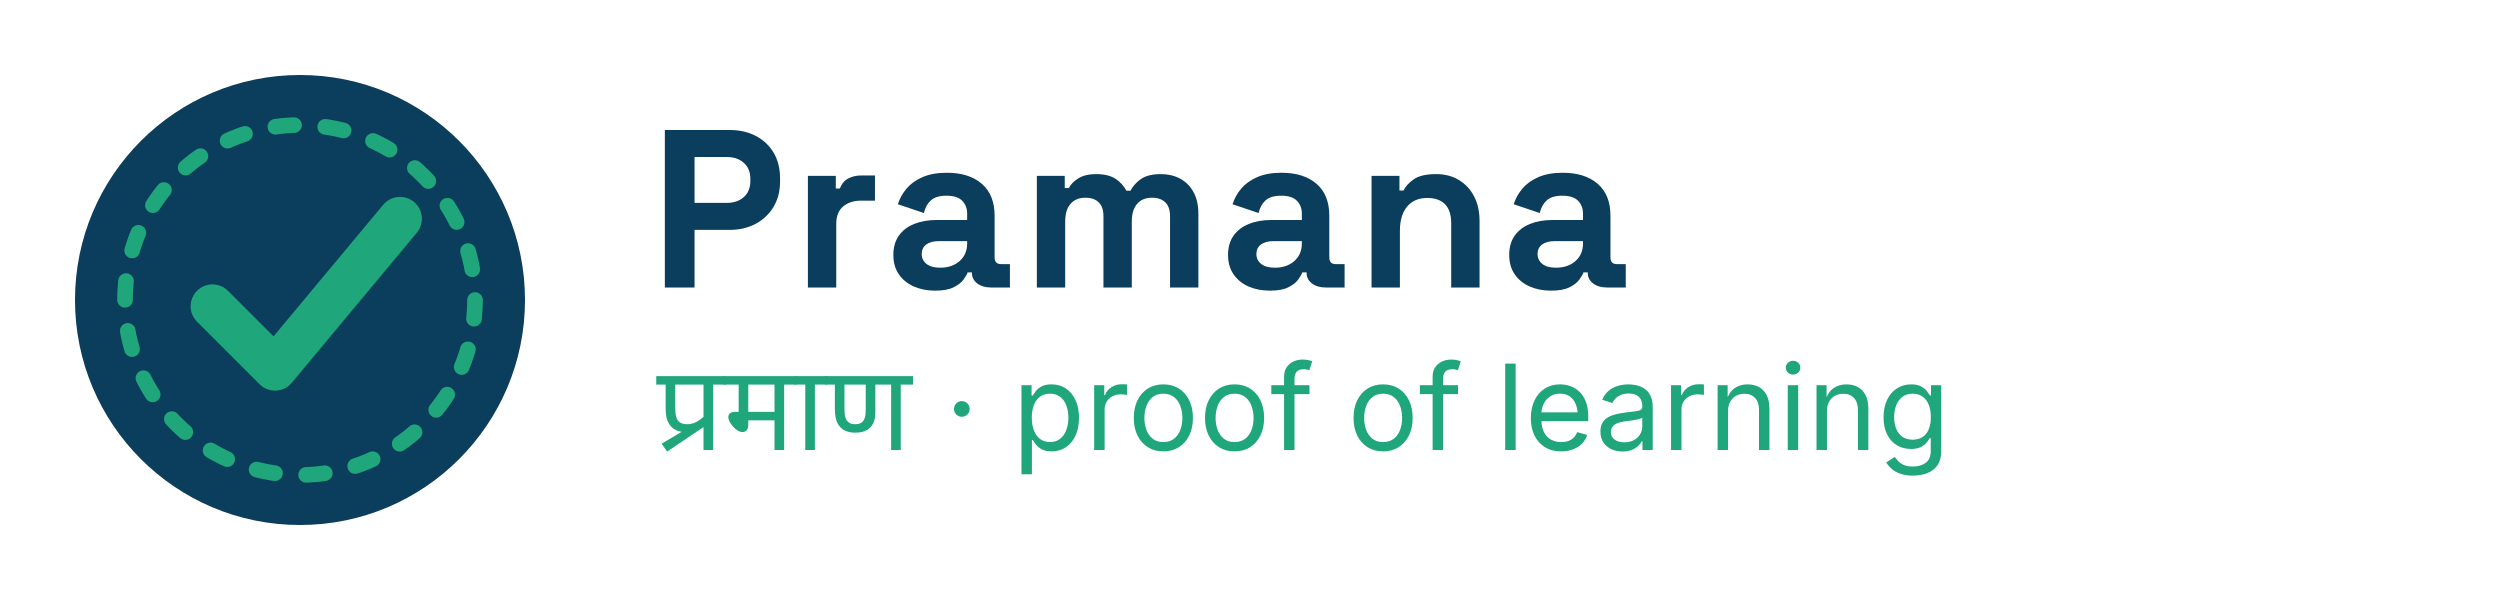
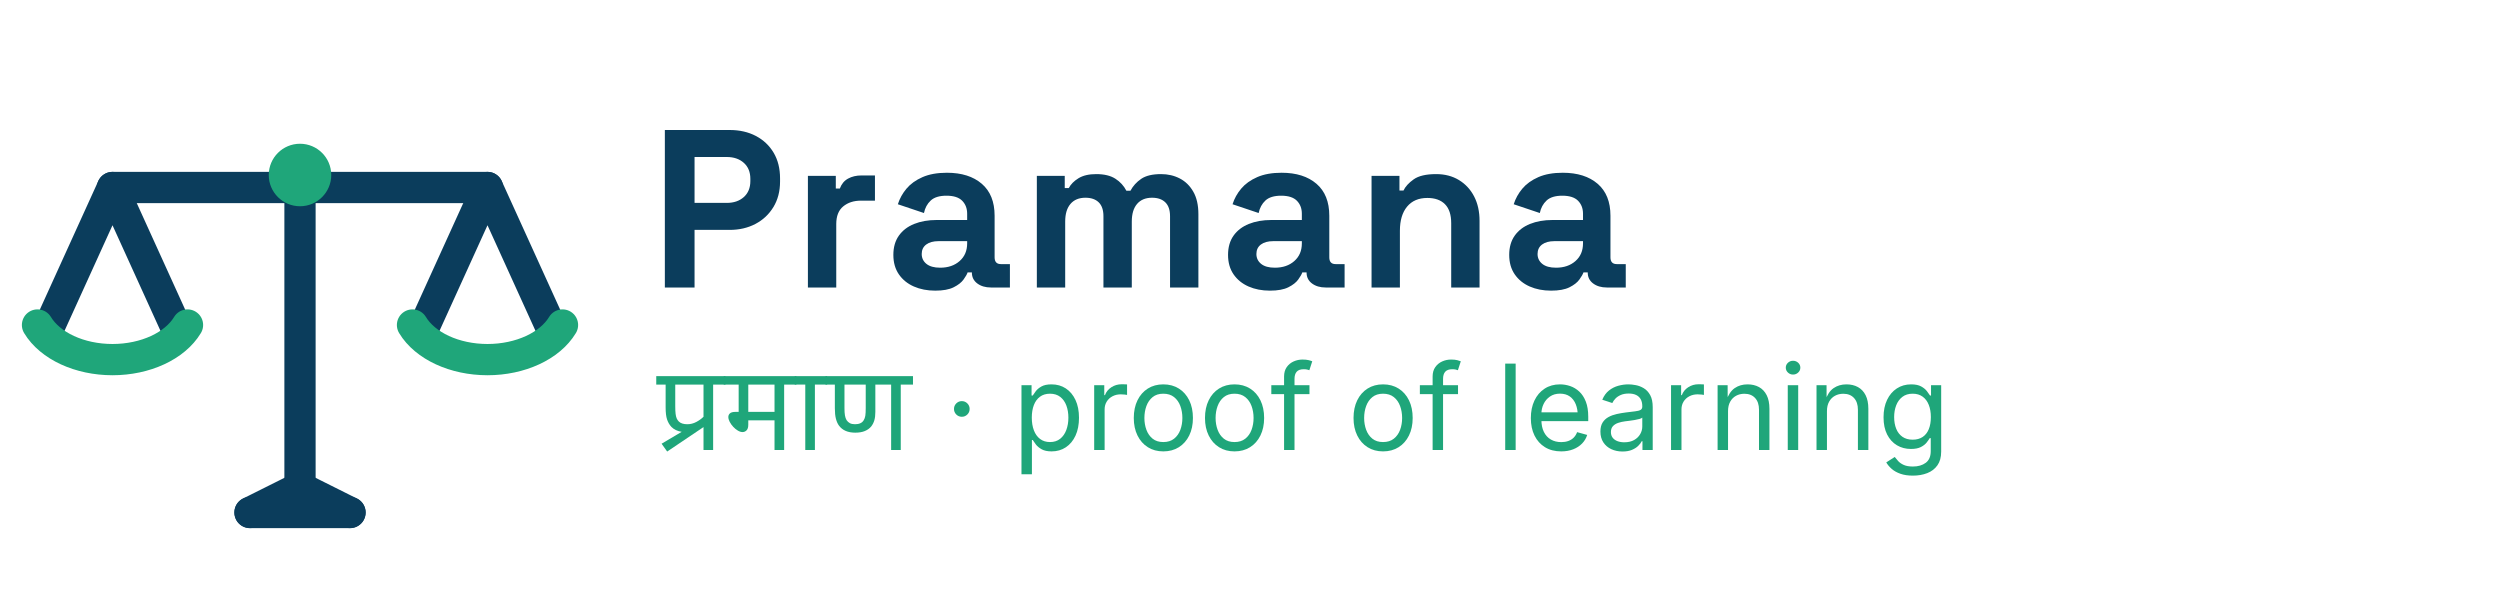
<svg xmlns="http://www.w3.org/2000/svg" viewBox="0 0 400 96" width="400" height="96" role="img" aria-label="Pramana">
-   <g>
-     <circle cx="48" cy="48" r="36" fill="#0B3D5C" />
-     <circle cx="48" cy="48" r="28" fill="none" stroke="#1FA67A" stroke-width="2.5" stroke-dasharray="3 5" stroke-linecap="round" />
-     <path d="M34 49 L44 59 L64 35" fill="none" stroke="#1FA67A" stroke-width="7" stroke-linecap="round" stroke-linejoin="round" />
+   <g fill="none" stroke="#0B3D5C" stroke-width="5" stroke-linecap="round" stroke-linejoin="round">
+     <path d="M48 30 L48 78" />
+     <path d="M18 30 L78 30" />
+     <path d="M18 30 L8 52 M18 30 L28 52" />
+     <path d="M78 30 L68 52 M78 30 L88 52" />
+     <path d="M40 82 L56 82" />
+     <path d="M48 78 L40 82 M48 78 L56 82" />
  </g>
+   <path d="M6 52 A13 9 0 0 0 30 52" fill="none" stroke="#1FA67A" stroke-width="5" stroke-linecap="round" />
+   <path d="M66 52 A13 9 0 0 0 90 52" fill="none" stroke="#1FA67A" stroke-width="5" stroke-linecap="round" />
+   <circle cx="48" cy="28" r="5" fill="#1FA67A" />
  <g transform="translate(104.00 46.00) scale(0.036 -0.036)" fill="#0B3D5C">
    <path transform="translate(0.0 0.0)" d="M66 0V700H354Q420 700 470.5 673.5Q521 647 549.5 599.0Q578 551 578 485V471Q578 406 548.5 357.5Q519 309 468.5 282.5Q418 256 354 256H198V0ZM198 376H341Q388 376 417.0 402.0Q446 428 446 473V483Q446 528 417.0 554.0Q388 580 341 580H198Z" />
    <path transform="translate(631.8 0.0)" d="M70 0V496H194V440H212Q223 470 248.5 484.0Q274 498 308 498H368V386H306Q258 386 227.0 360.5Q196 335 196 282V0Z" />
    <path transform="translate(1043.6 0.0)" d="M224 -14Q171 -14 129.0 4.5Q87 23 62.5 58.5Q38 94 38 145Q38 196 62.5 230.5Q87 265 130.5 282.5Q174 300 230 300H366V328Q366 363 344.0 385.5Q322 408 274 408Q227 408 204.0 386.5Q181 365 174 331L58 370Q70 408 96.5 439.5Q123 471 167.5 490.5Q212 510 276 510Q374 510 431.0 461.0Q488 412 488 319V134Q488 104 516 104H556V0H472Q435 0 411.0 18.0Q387 36 387 66V67H368Q364 55 350.0 35.5Q336 16 306.0 1.0Q276 -14 224 -14ZM246 88Q299 88 332.5 117.5Q366 147 366 196V206H239Q204 206 184.0 191.0Q164 176 164 149Q164 122 185.0 105.0Q206 88 246 88Z" />
    <path transform="translate(1649.3 0.0)" d="M70 0V496H194V442H212Q225 467 255.0 485.5Q285 504 334 504Q387 504 419.0 483.5Q451 463 468 430H486Q503 462 534.0 483.0Q565 504 622 504Q668 504 705.5 484.5Q743 465 765.5 425.5Q788 386 788 326V0H662V317Q662 358 641.0 378.5Q620 399 582 399Q539 399 515.5 371.5Q492 344 492 293V0H366V317Q366 358 345.0 378.5Q324 399 286 399Q243 399 219.5 371.5Q196 344 196 293V0Z" />
    <path transform="translate(2531.1 0.0)" d="M224 -14Q171 -14 129.0 4.5Q87 23 62.5 58.5Q38 94 38 145Q38 196 62.5 230.5Q87 265 130.5 282.5Q174 300 230 300H366V328Q366 363 344.0 385.5Q322 408 274 408Q227 408 204.0 386.5Q181 365 174 331L58 370Q70 408 96.5 439.5Q123 471 167.5 490.5Q212 510 276 510Q374 510 431.0 461.0Q488 412 488 319V134Q488 104 516 104H556V0H472Q435 0 411.0 18.0Q387 36 387 66V67H368Q364 55 350.0 35.5Q336 16 306.0 1.0Q276 -14 224 -14ZM246 88Q299 88 332.5 117.5Q366 147 366 196V206H239Q204 206 184.0 191.0Q164 176 164 149Q164 122 185.0 105.0Q206 88 246 88Z" />
    <path transform="translate(3136.9 0.0)" d="M70 0V496H194V431H212Q224 457 257.0 480.5Q290 504 357 504Q415 504 458.5 477.5Q502 451 526.0 404.5Q550 358 550 296V0H424V286Q424 342 396.5 370.0Q369 398 318 398Q260 398 228.0 359.5Q196 321 196 252V0Z" />
    <path transform="translate(3780.7 0.0)" d="M224 -14Q171 -14 129.0 4.5Q87 23 62.5 58.5Q38 94 38 145Q38 196 62.5 230.5Q87 265 130.5 282.5Q174 300 230 300H366V328Q366 363 344.0 385.5Q322 408 274 408Q227 408 204.0 386.5Q181 365 174 331L58 370Q70 408 96.5 439.5Q123 471 167.5 490.5Q212 510 276 510Q374 510 431.0 461.0Q488 412 488 319V134Q488 104 516 104H556V0H472Q435 0 411.0 18.0Q387 36 387 66V67H368Q364 55 350.0 35.5Q336 16 306.0 1.0Q276 -14 224 -14ZM246 88Q299 88 332.5 117.5Q366 147 366 196V206H239Q204 206 184.0 191.0Q164 176 164 149Q164 122 185.0 105.0Q206 88 246 88Z" />
  </g>
  <g transform="translate(105.00 72.00) scale(0.019 -0.019)" fill="#1FA67A">
    <path transform="translate(0.0 0.0)" d="M45 53 214 153Q160 162 128 194Q103 221 91.0 257.5Q79 294 79 358V551H0V622H583V551H479V0H398V193L92 -13ZM398 551H160V369Q160 328 163.0 304.0Q166 280 172.5 265.5Q179 251 190 240Q213 217 262 217Q301 217 337.0 236.0Q373 255 398 280Z" />
    <path transform="translate(568.0 0.0)" d="M509 551V0H428V250H207V213Q207 180 192.5 165.5Q178 151 159 151Q140 151 119.0 163.5Q98 176 80.0 195.5Q62 215 50.5 237.0Q39 259 39 278Q39 296 52.5 308.5Q66 321 100 321H126V551H0V622H612V551ZM428 551H207V321H428Z" />
    <path transform="translate(1166.0 0.0)" d="M170 551V0H89V551H0V622H273V551Z" />
    <path transform="translate(1425.0 0.0)" d="M634 551V0H553V551H420V321Q420 279 411.5 250.0Q403 221 385 198Q364 173 331.0 159.5Q298 146 251 146Q158 146 114 205Q97 228 88.0 263.0Q79 298 79 352V551H0V622H737V551ZM249 217Q301 217 321 249Q332 266 335.5 288.0Q339 310 339 353V551H160V353Q160 314 164.0 291.0Q168 268 178 251Q189 235 205.5 226.0Q222 217 249 217Z" />
  </g>
  <g transform="translate(145.81 72.00) scale(0.009277 -0.009277)" fill="#1FA67A">
    <path transform="translate(576.0 0.0)" d="M295 573Q239 573 199.5 612.5Q160 652 160 708Q160 764 199.5 803.5Q239 843 295 843Q351 843 390.5 803.5Q430 764 430 708Q430 652 390.5 612.5Q351 573 295 573Z" />
    <path transform="translate(1742.0 0.0)" d="M158 -418V1118H332V939H352Q371 969 405.0 1014.5Q439 1060 503.0 1096.0Q567 1132 676 1132Q816 1132 922.5 1062.0Q1029 992 1089.5 862.5Q1150 733 1150 556Q1150 378 1090.0 248.0Q1030 118 923.5 47.0Q817 -24 677 -24Q571 -24 506.0 12.5Q441 49 406.0 95.5Q371 142 352 173H338V-418ZM650 137Q755 137 825.5 193.5Q896 250 931.5 345.5Q967 441 967 558Q967 674 932.0 767.5Q897 861 826.5 916.0Q756 971 650 971Q547 971 477.0 919.0Q407 867 371.5 774.5Q336 682 336 558Q336 434 372.0 339.0Q408 244 478.5 190.5Q549 137 650 137Z" />
    <path transform="translate(2996.0 0.0)" d="M158 0V1118H332V946H344Q375 1031 454.5 1082.5Q534 1134 634 1134Q654 1134 681.5 1133.0Q709 1132 725 1131V950Q717 952 685.0 956.0Q653 960 617 960Q537 960 473.5 926.5Q410 893 374.0 834.5Q338 776 338 700V0Z" />
    <path transform="translate(3733.0 0.0)" d="M613 -24Q461 -24 346.5 48.0Q232 120 168.0 250.0Q104 380 104 552Q104 727 168.0 857.5Q232 988 346.5 1060.0Q461 1132 613 1132Q766 1132 881.0 1060.0Q996 988 1060.0 857.5Q1124 727 1124 552Q1124 380 1060.0 250.0Q996 120 881.0 48.0Q766 -24 613 -24ZM613 137Q726 137 799.0 195.0Q872 253 907.0 347.5Q942 442 942 552Q942 663 907.0 758.5Q872 854 799.0 912.5Q726 971 613 971Q501 971 429.0 912.5Q357 854 322.0 759.0Q287 664 287 552Q287 442 322.0 347.5Q357 253 429.0 195.0Q501 137 613 137Z" />
    <path transform="translate(4961.0 0.0)" d="M613 -24Q461 -24 346.5 48.0Q232 120 168.0 250.0Q104 380 104 552Q104 727 168.0 857.5Q232 988 346.5 1060.0Q461 1132 613 1132Q766 1132 881.0 1060.0Q996 988 1060.0 857.5Q1124 727 1124 552Q1124 380 1060.0 250.0Q996 120 881.0 48.0Q766 -24 613 -24ZM613 137Q726 137 799.0 195.0Q872 253 907.0 347.5Q942 442 942 552Q942 663 907.0 758.5Q872 854 799.0 912.5Q726 971 613 971Q501 971 429.0 912.5Q357 854 322.0 759.0Q287 664 287 552Q287 442 322.0 347.5Q357 253 429.0 195.0Q501 137 613 137Z" />
    <path transform="translate(6189.0 0.0)" d="M678 1118V964H20V1118ZM240 0V1267Q240 1364 285.5 1429.0Q331 1494 404.0 1527.0Q477 1560 558 1560Q622 1560 664.0 1549.5Q706 1539 726 1530L676 1376Q662 1381 639.5 1387.0Q617 1393 579 1393Q496 1393 458.0 1350.5Q420 1308 420 1227V0Z" />
    <path transform="translate(7523.0 0.0)" d="M613 -24Q461 -24 346.5 48.0Q232 120 168.0 250.0Q104 380 104 552Q104 727 168.0 857.5Q232 988 346.5 1060.0Q461 1132 613 1132Q766 1132 881.0 1060.0Q996 988 1060.0 857.5Q1124 727 1124 552Q1124 380 1060.0 250.0Q996 120 881.0 48.0Q766 -24 613 -24ZM613 137Q726 137 799.0 195.0Q872 253 907.0 347.5Q942 442 942 552Q942 663 907.0 758.5Q872 854 799.0 912.5Q726 971 613 971Q501 971 429.0 912.5Q357 854 322.0 759.0Q287 664 287 552Q287 442 322.0 347.5Q357 253 429.0 195.0Q501 137 613 137Z" />
    <path transform="translate(8751.0 0.0)" d="M678 1118V964H20V1118ZM240 0V1267Q240 1364 285.5 1429.0Q331 1494 404.0 1527.0Q477 1560 558 1560Q622 1560 664.0 1549.5Q706 1539 726 1530L676 1376Q662 1381 639.5 1387.0Q617 1393 579 1393Q496 1393 458.0 1350.5Q420 1308 420 1227V0Z" />
    <path transform="translate(10085.0 0.0)" d="M338 1490V0H158V1490Z" />
    <path transform="translate(10581.0 0.0)" d="M628 -24Q466 -24 348.5 48.0Q231 120 167.5 249.0Q104 378 104 550Q104 722 166.0 853.0Q228 984 341.5 1058.0Q455 1132 607 1132Q696 1132 782.5 1102.5Q869 1073 939.5 1007.5Q1010 942 1052.0 835.0Q1094 728 1094 573V498H226V650H997L913 594Q913 704 878.5 789.5Q844 875 776.0 923.5Q708 972 607 972Q506 972 434.0 922.5Q362 873 324.0 793.5Q286 714 286 623V522Q286 398 329.0 311.5Q372 225 449.5 180.5Q527 136 629 136Q695 136 749.0 155.0Q803 174 842.0 212.5Q881 251 902 308L1076 260Q1050 176 988.0 112.0Q926 48 834.5 12.0Q743 -24 628 -24Z" />
    <path transform="translate(11795.0 0.0)" d="M471 -26Q365 -26 278.5 14.0Q192 54 141.0 131.0Q90 208 90 318Q90 414 128.0 474.0Q166 534 229.5 568.5Q293 603 370.0 620.0Q447 637 525 647Q625 660 688.0 667.0Q751 674 781.5 691.0Q812 708 812 749V755Q812 825 786.0 873.5Q760 922 708.0 948.0Q656 974 578 974Q498 974 441.0 949.0Q384 924 348.5 886.5Q313 849 295 810L122 867Q165 969 238.0 1026.5Q311 1084 399.0 1108.0Q487 1132 573 1132Q629 1132 700.5 1118.5Q772 1105 838.5 1065.0Q905 1025 948.5 946.5Q992 868 992 737V0H815V152H803Q784 113 742.0 71.5Q700 30 633.0 2.0Q566 -26 471 -26ZM502 133Q602 133 671.0 172.0Q740 211 776.0 273.5Q812 336 812 404V559Q801 546 764.0 535.5Q727 525 679.5 517.0Q632 509 587.5 503.5Q543 498 517 495Q452 487 395.5 467.5Q339 448 305.0 410.5Q271 373 271 309Q271 251 301.0 212.0Q331 173 383.0 153.0Q435 133 502 133Z" />
    <path transform="translate(12945.0 0.0)" d="M158 0V1118H332V946H344Q375 1031 454.5 1082.5Q534 1134 634 1134Q654 1134 681.5 1133.0Q709 1132 725 1131V950Q717 952 685.0 956.0Q653 960 617 960Q537 960 473.5 926.5Q410 893 374.0 834.5Q338 776 338 700V0Z" />
    <path transform="translate(13748.0 0.0)" d="M338 670V0H158V1118H331L332 847H307Q358 1002 452.5 1067.0Q547 1132 674 1132Q787 1132 872.0 1085.5Q957 1039 1004.5 945.5Q1052 852 1052 710V0H872V695Q872 824 804.5 897.0Q737 970 620 970Q540 970 476.0 935.0Q412 900 375.0 833.0Q338 766 338 670Z" />
    <path transform="translate(14958.0 0.0)" d="M158 0V1118H338V0ZM249 1301Q198 1301 161.0 1336.0Q124 1371 124 1420Q124 1470 161.0 1504.5Q198 1539 249 1539Q301 1539 338.0 1504.5Q375 1470 375 1420Q375 1371 338.0 1336.0Q301 1301 249 1301Z" />
    <path transform="translate(15454.0 0.0)" d="M338 670V0H158V1118H331L332 847H307Q358 1002 452.5 1067.0Q547 1132 674 1132Q787 1132 872.0 1085.5Q957 1039 1004.5 945.5Q1052 852 1052 710V0H872V695Q872 824 804.5 897.0Q737 970 620 970Q540 970 476.0 935.0Q412 900 375.0 833.0Q338 766 338 670Z" />
    <path transform="translate(16664.0 0.0)" d="M611 -442Q487 -442 396.5 -410.5Q306 -379 246.0 -327.0Q186 -275 151 -214L297 -120Q321 -152 356.5 -191.0Q392 -230 452.5 -257.5Q513 -285 611 -285Q745 -285 831.5 -221.0Q918 -157 918 -19V205H901Q882 173 847.5 129.0Q813 85 748.5 51.5Q684 18 576 18Q442 18 335.0 81.5Q228 145 166.0 267.0Q104 389 104 564Q104 737 165.0 864.5Q226 992 333.5 1062.0Q441 1132 580 1132Q688 1132 752.5 1096.5Q817 1061 852.0 1015.0Q887 969 906 939H923V1118H1098V-29Q1098 -173 1033.0 -264.5Q968 -356 857.5 -399.0Q747 -442 611 -442ZM606 178Q708 178 778.0 224.5Q848 271 884.0 358.5Q920 446 920 568Q920 687 884.5 777.5Q849 868 779.0 919.5Q709 971 606 971Q500 971 429.0 916.5Q358 862 322.5 771.0Q287 680 287 568Q287 453 323.0 365.0Q359 277 430.0 227.5Q501 178 606 178Z" />
  </g>
</svg>
